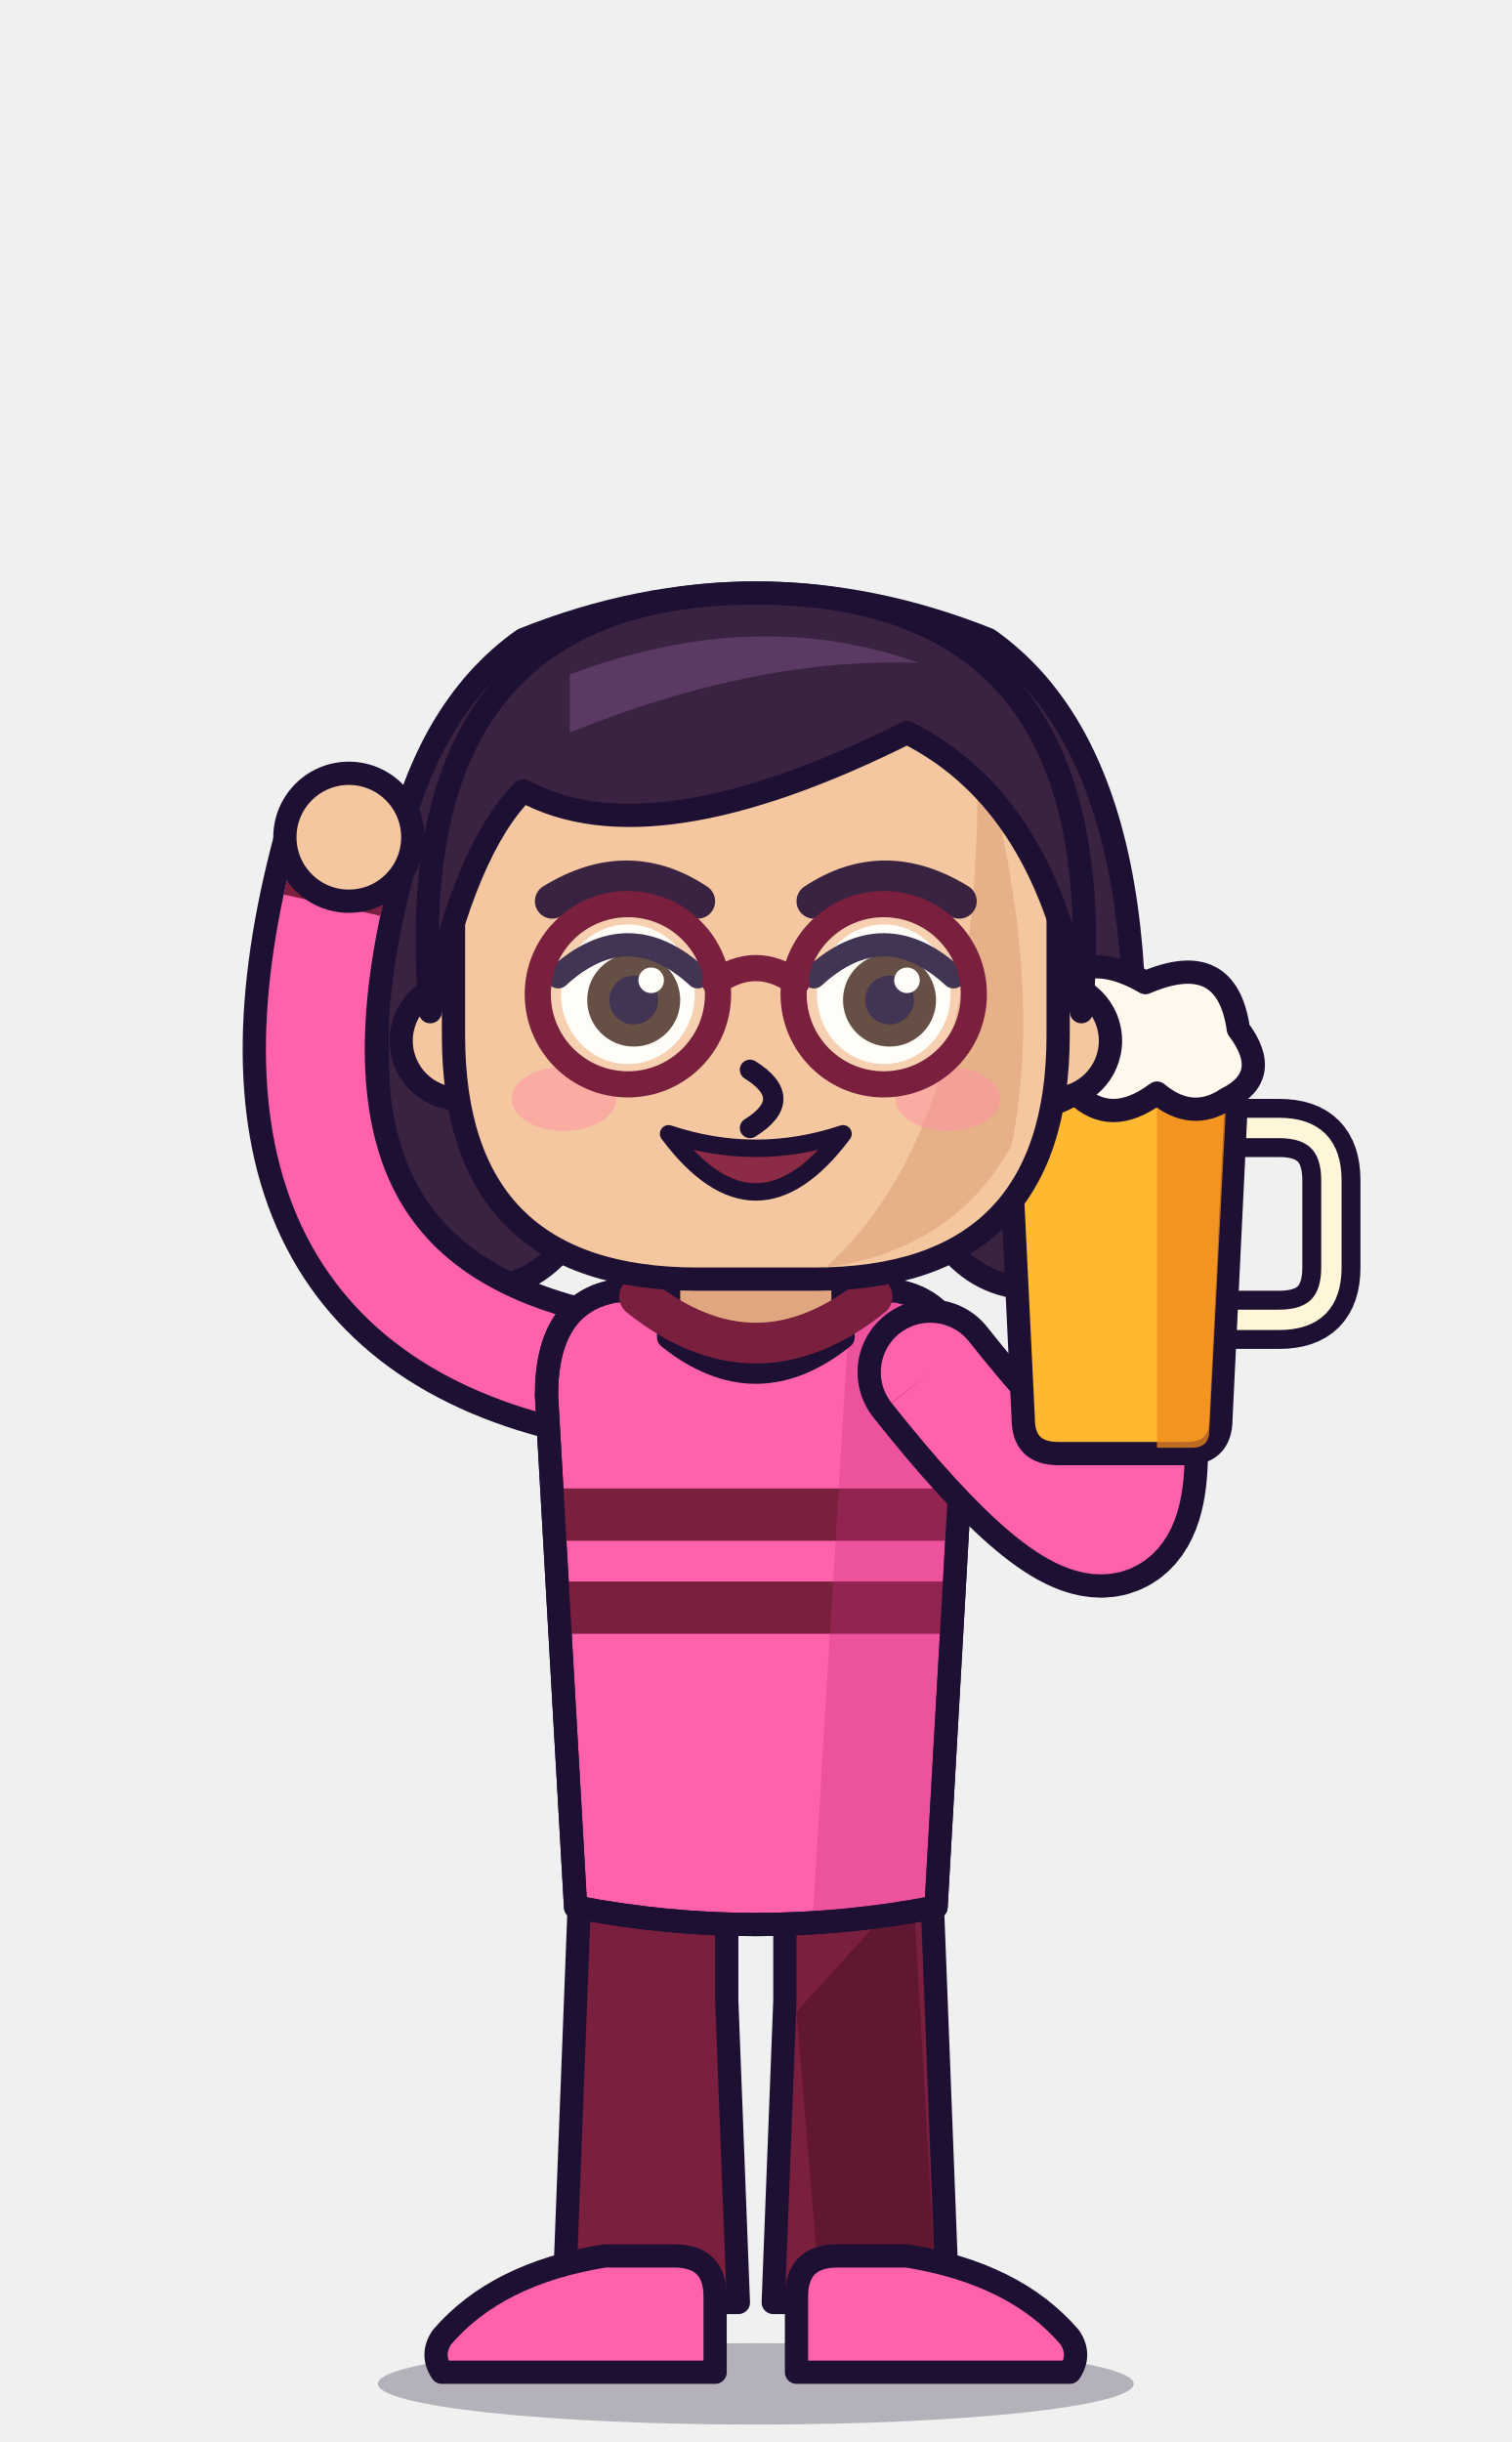
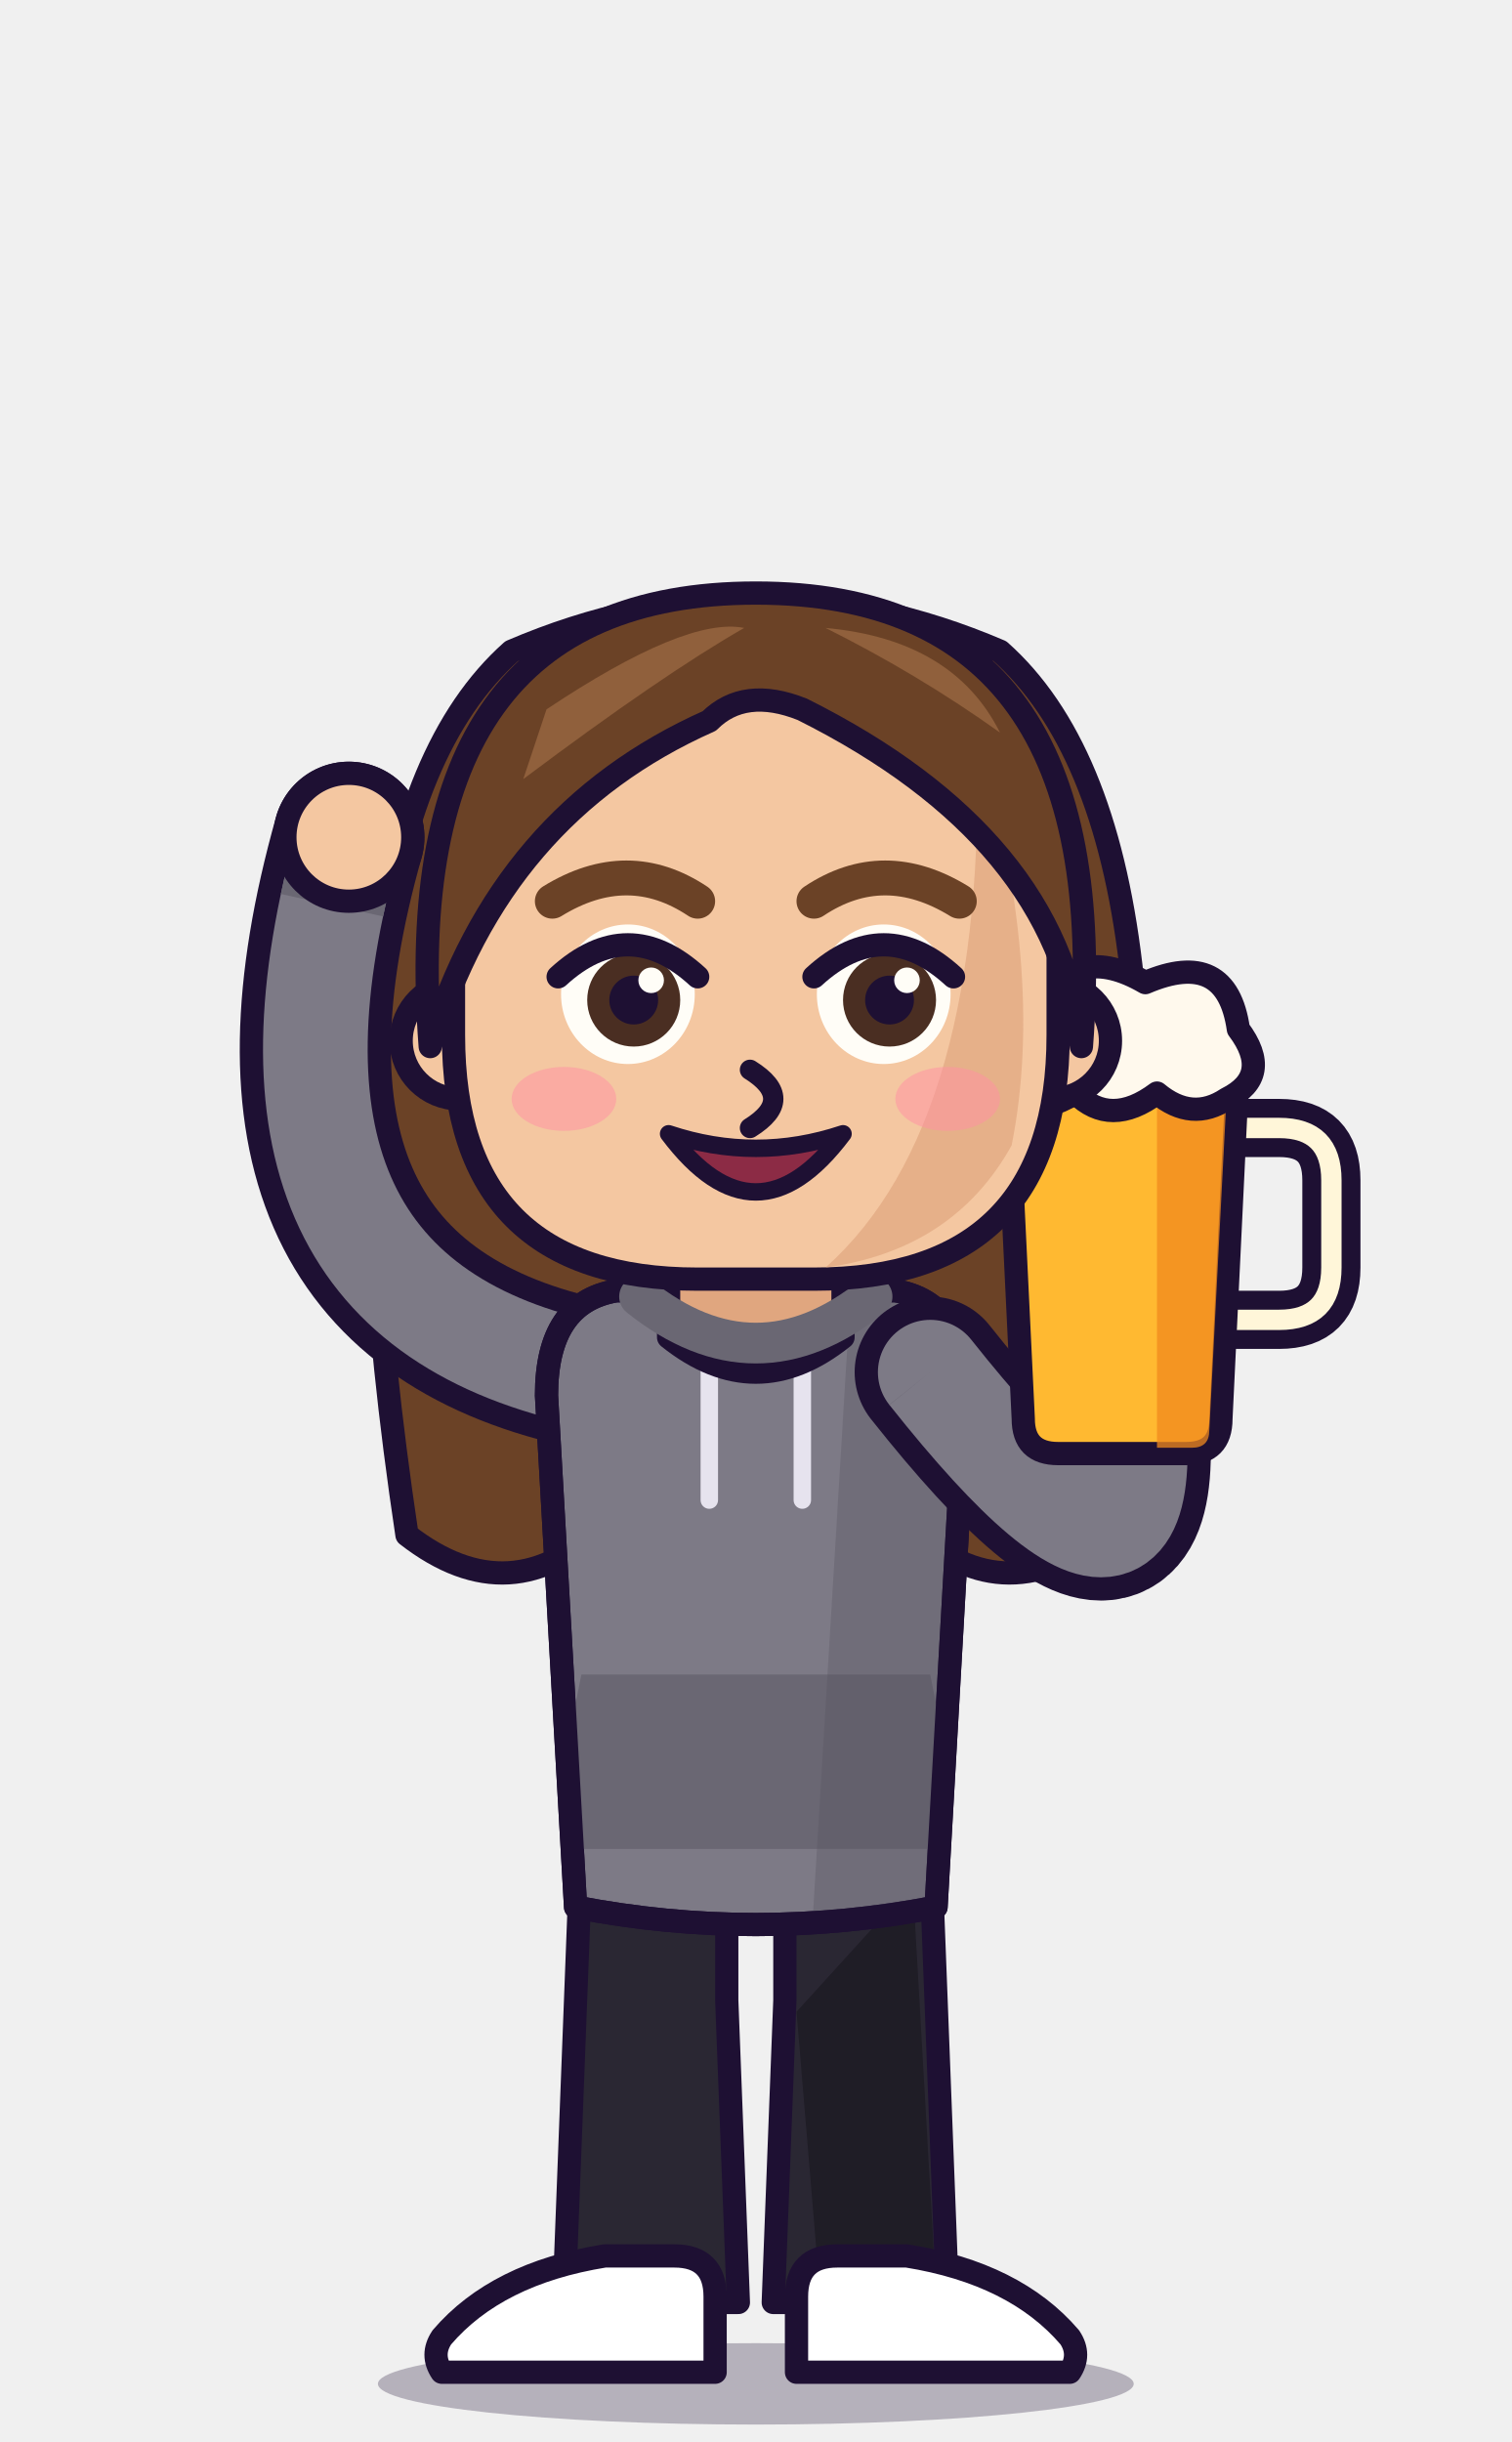
<svg xmlns="http://www.w3.org/2000/svg" viewBox="0 0 260 420" role="img" aria-label="Pili">
-   <path d="M68 218Q56 134 90 110Q130 94 170 110Q204 134 192 218Q170 228 160 210H100Q90 228 68 218Z" fill="#3A2340" stroke="#1E1033" stroke-width="4" stroke-linejoin="round" stroke-linecap="round" />
+   <path d="M70 264Q52 144 88 112Q130 94 172 112Q208 144 190 264Q172 278 156 262H104Q88 278 70 264Z" fill="#6B4226" stroke="#1E1033" stroke-width="4" stroke-linejoin="round" stroke-linecap="round" />
  <ellipse cx="130" cy="410" rx="65" ry="7" fill="#1E1033" opacity="0.28" />
-   <path d="M100 318L97 396H127L125 344L125 318Z" fill="#7A1F3D" stroke="#1E1033" stroke-width="4" stroke-linejoin="round" stroke-linecap="round" />
-   <path d="M160 318L163 396H133L135 344L135 318Z" fill="#7A1F3D" stroke="#1E1033" stroke-width="4" stroke-linejoin="round" stroke-linecap="round" />
-   <path d="M137 346L141 394H161L157 324Z" fill="#4C1026" opacity="0.55" />
-   <path d="M123 408v-13q0 -7 -7 -7h-12q-18.6 3 -28 14q-2 3 0 6z" fill="#FF62AB" stroke="#1E1033" stroke-width="4" stroke-linejoin="round" stroke-linecap="round" />
-   <path d="M137 408v-13q0 -7 7 -7h12q18.6 3 28 14q2 3 0 6z" fill="#FF62AB" stroke="#1E1033" stroke-width="4" stroke-linejoin="round" stroke-linecap="round" />
-   <path d="M100 236Q38 222 60 144" fill="none" stroke="#1E1033" stroke-width="25" stroke-linecap="round" />
-   <path d="M100 236Q38 222 60 144" fill="none" stroke="#FF62AB" stroke-width="17" stroke-linecap="round" />
-   <path d="M100 236Q38 222 60 144" fill="none" stroke="#7A1F3D" stroke-width="17" stroke-linecap="butt" stroke-dasharray="0 104 14 400" />
+   <path d="M100 318L97 396H127L125 344L125 318Z" fill="#2A2733" stroke="#1E1033" stroke-width="4" stroke-linejoin="round" stroke-linecap="round" />
+   <path d="M160 318L163 396H133L135 344L135 318Z" fill="#2A2733" stroke="#1E1033" stroke-width="4" stroke-linejoin="round" stroke-linecap="round" />
+   <path d="M137 346L141 394H161L157 324Z" fill="#16141C" opacity="0.55" />
+   <path d="M123 408v-13q0 -7 -7 -7h-12q-18.6 3 -28 14q-2 3 0 6z" fill="#FFFFFF" stroke="#1E1033" stroke-width="4" stroke-linejoin="round" stroke-linecap="round" />
+   <path d="M137 408v-13q0 -7 7 -7h12q18.6 3 28 14q2 3 0 6z" fill="#FFFFFF" stroke="#1E1033" stroke-width="4" stroke-linejoin="round" stroke-linecap="round" />
+   <path d="M100 236Q38 222 60 144" fill="none" stroke="#1E1033" stroke-width="26" stroke-linecap="round" />
+   <path d="M100 236Q38 222 60 144" fill="none" stroke="#7D7A86" stroke-width="18" stroke-linecap="round" />
+   <path d="M100 236Q38 222 60 144" fill="none" stroke="#6A6773" stroke-width="18" stroke-linecap="butt" stroke-dasharray="0 104 14 400" />
  <circle cx="60" cy="144" r="11" fill="#F4C7A1" stroke="#1E1033" stroke-width="4" stroke-linejoin="round" stroke-linecap="round" />
  <clipPath id="torso">
    <path d="M106 222Q94 224 94 240L99 328Q130 334 161 328L166 240Q166 224 154 222Z" />
  </clipPath>
-   <path d="M106 222Q94 224 94 240L99 328Q130 334 161 328L166 240Q166 224 154 222Z" fill="#FF62AB" stroke="#1E1033" stroke-width="4" stroke-linejoin="round" stroke-linecap="round" />
+   <path d="M106 222Q94 224 94 240L99 328Q130 334 161 328L166 240Q166 224 154 222Z" fill="#7D7A86" stroke="#1E1033" stroke-width="4" stroke-linejoin="round" stroke-linecap="round" />
  <g clip-path="url(#torso)">
-     <path d="M90 256h80v9h-80z M90 272h80v9h-80z" fill="#7A1F3D" opacity="1" />
-     <path d="M146.56 218H172V338H139.3Z" fill="#C62E7B" opacity="0.32" />
+     <path d="M100 288h60l6 30h-72z" fill="#6A6773" opacity="1" />
+     <path d="M122 228v30M138 228v30" fill="none" stroke="#E6E3EE" stroke-width="3" stroke-linecap="round" stroke-linejoin="round" />
+     <path d="M146.56 218H172V338H139.3Z" fill="#55525E" opacity="0.32" />
  </g>
  <path d="M106 222Q94 224 94 240L99 328Q130 334 161 328L166 240Q166 224 154 222Z" fill="none" stroke="#1E1033" stroke-width="4" stroke-linejoin="round" stroke-linecap="round" />
  <path d="M115 214h30v16q-15 12 -30 0z" fill="#E0A67F" stroke="#1E1033" stroke-width="4" stroke-linejoin="round" stroke-linecap="round" />
-   <path d="M110 223q20 16 40 0" fill="none" stroke="#7A1F3D" stroke-width="7" stroke-linecap="round" />
-   <path d="M160 236Q206 294 192 224" fill="none" stroke="#1E1033" stroke-width="25" stroke-linecap="round" />
-   <path d="M160 236Q206 294 192 224" fill="none" stroke="#FF62AB" stroke-width="17" stroke-linecap="round" />
-   <path d="M160 236Q206 294 192 224" fill="none" stroke="#7A1F3D" stroke-width="17" stroke-linecap="butt" stroke-dasharray="0 104 14 400" />
+   <path d="M110 223q20 16 40 0" fill="none" stroke="#6A6773" stroke-width="7" stroke-linecap="round" />
+   <path d="M160 236Q206 294 192 224" fill="none" stroke="#1E1033" stroke-width="26" stroke-linecap="round" />
+   <path d="M160 236Q206 294 192 224" fill="none" stroke="#7D7A86" stroke-width="18" stroke-linecap="round" />
+   <path d="M160 236Q206 294 192 224" fill="none" stroke="#6A6773" stroke-width="18" stroke-linecap="butt" stroke-dasharray="0 104 14 400" />
  <circle cx="192" cy="224" r="11" fill="#F4C7A1" stroke="#1E1033" stroke-width="4" stroke-linejoin="round" stroke-linecap="round" />
  <path d="M211 194h9q9 0 9 9v15q0 9 -9 9h-9" fill="none" stroke="#1E1033" stroke-width="10" />
  <path d="M211 194h9q9 0 9 9v15q0 9 -9 9h-9" fill="none" stroke="#FFF6D9" stroke-width="3.5" />
  <path d="M173 182h40l-3 62q0 6 -6 6h-22q-6 0 -6 -6z" fill="#FFB931" stroke="#1E1033" stroke-width="4" stroke-linejoin="round" stroke-linecap="round" />
  <path d="M199 188h12l-3 58q0 3 -3 3h-6z" fill="#F08A1D" opacity="0.75" />
  <path d="M169 186q-4 -14 10 -13q6 -11 18 -4q14 -6 16 8q6 8 -2 12q-6 4 -12 -1q-8 6 -14 0q-10 6 -16 -2z" fill="#FFF9ED" stroke="#1E1033" stroke-width="4" stroke-linejoin="round" stroke-linecap="round" />
  <circle cx="79" cy="179" r="10" fill="#F4C7A1" stroke="#1E1033" stroke-width="4" stroke-linejoin="round" stroke-linecap="round" />
  <circle cx="181" cy="179" r="10" fill="#F4C7A1" stroke="#1E1033" stroke-width="4" stroke-linejoin="round" stroke-linecap="round" />
  <path d="M120 114h20q42 0 42 42v22q0 42 -42 42h-20q-42 0 -42 -42v-22q0 -42 42 -42z" fill="#F4C7A1" stroke="#1E1033" stroke-width="4" stroke-linejoin="round" stroke-linecap="round" />
  <path d="M168 126Q180 167 174 197Q164 215 142 218Q170 193 168 126Z" fill="#E0A67F" opacity="0.7" />
  <ellipse cx="97" cy="189" rx="9" ry="5.5" fill="#FF8FA3" opacity="0.5" />
  <ellipse cx="163" cy="189" rx="9" ry="5.5" fill="#FF8FA3" opacity="0.5" />
  <ellipse cx="108" cy="171" rx="11.5" ry="12" fill="#FFFDF7" />
  <circle cx="109" cy="172" r="8" fill="#4A2E22" />
  <circle cx="109" cy="172" r="4.2" fill="#1E1033" />
  <circle cx="112" cy="168.6" r="2.2" fill="#FFFDF7" />
  <path d="M96 168Q108 157 120 168" fill="none" stroke="#1E1033" stroke-width="4" stroke-linecap="round" stroke-linejoin="round" />
  <ellipse cx="152" cy="171" rx="11.5" ry="12" fill="#FFFDF7" />
  <circle cx="153" cy="172" r="8" fill="#4A2E22" />
  <circle cx="153" cy="172" r="4.2" fill="#1E1033" />
  <circle cx="156" cy="168.6" r="2.2" fill="#FFFDF7" />
  <path d="M140 168Q152 157 164 168" fill="none" stroke="#1E1033" stroke-width="4" stroke-linecap="round" stroke-linejoin="round" />
-   <path d="M120 155Q108 147 95 155" fill="none" stroke="#3A2340" stroke-width="6" stroke-linecap="round" stroke-linejoin="round" />
-   <path d="M140 155Q152 147 165 155" fill="none" stroke="#3A2340" stroke-width="6" stroke-linecap="round" stroke-linejoin="round" />
+   <path d="M120 155Q108 147 95 155" fill="none" stroke="#6B4226" stroke-width="6" stroke-linecap="round" stroke-linejoin="round" />
+   <path d="M140 155Q152 147 165 155" fill="none" stroke="#6B4226" stroke-width="6" stroke-linecap="round" stroke-linejoin="round" />
  <path d="M129 184q8 5 0 10" fill="none" stroke="#1E1033" stroke-width="3.5" stroke-linecap="round" stroke-linejoin="round" />
  <path d="M115 195q15 20 30 0q-15 5 -30 0z" fill="#8C2B45" stroke="#1E1033" stroke-width="3" stroke-linejoin="round" stroke-linecap="round" />
-   <circle cx="108" cy="171" r="15.5" fill="#FFFFFF" fill-opacity="0.16" stroke="#7A1F3D" stroke-width="4.5" />
-   <circle cx="152" cy="171" r="15.5" fill="#FFFFFF" fill-opacity="0.16" stroke="#7A1F3D" stroke-width="4.5" />
-   <path d="M123 169q7 -5 14 0" fill="none" stroke="#7A1F3D" stroke-width="4.5" stroke-linecap="round" stroke-linejoin="round" />
-   <path d="M74 174Q68 102 130 102Q192 102 186 174Q180 138 156 126Q112 148 90 136Q80 146 74 174Z" fill="#3A2340" stroke="#1E1033" stroke-width="4" stroke-linejoin="round" stroke-linecap="round" />
-   <path d="M98 116Q130 104 158 114Q130 113 98 126Z" fill="#62406B" opacity="0.8" />
+   <path d="M74 180Q68 102 130 102Q192 102 186 180Q182 144 138 122Q128 118 122 124Q86 140 74 180Z" fill="#6B4226" stroke="#1E1033" stroke-width="4" stroke-linejoin="round" stroke-linecap="round" />
+   <path d="M94 122Q118 106 128 108Q114 116 90 134Z" fill="#96653F" opacity="0.85" />
+   <path d="M142 108Q164 110 172 126Q158 116 142 108Z" fill="#96653F" opacity="0.85" />
</svg>
